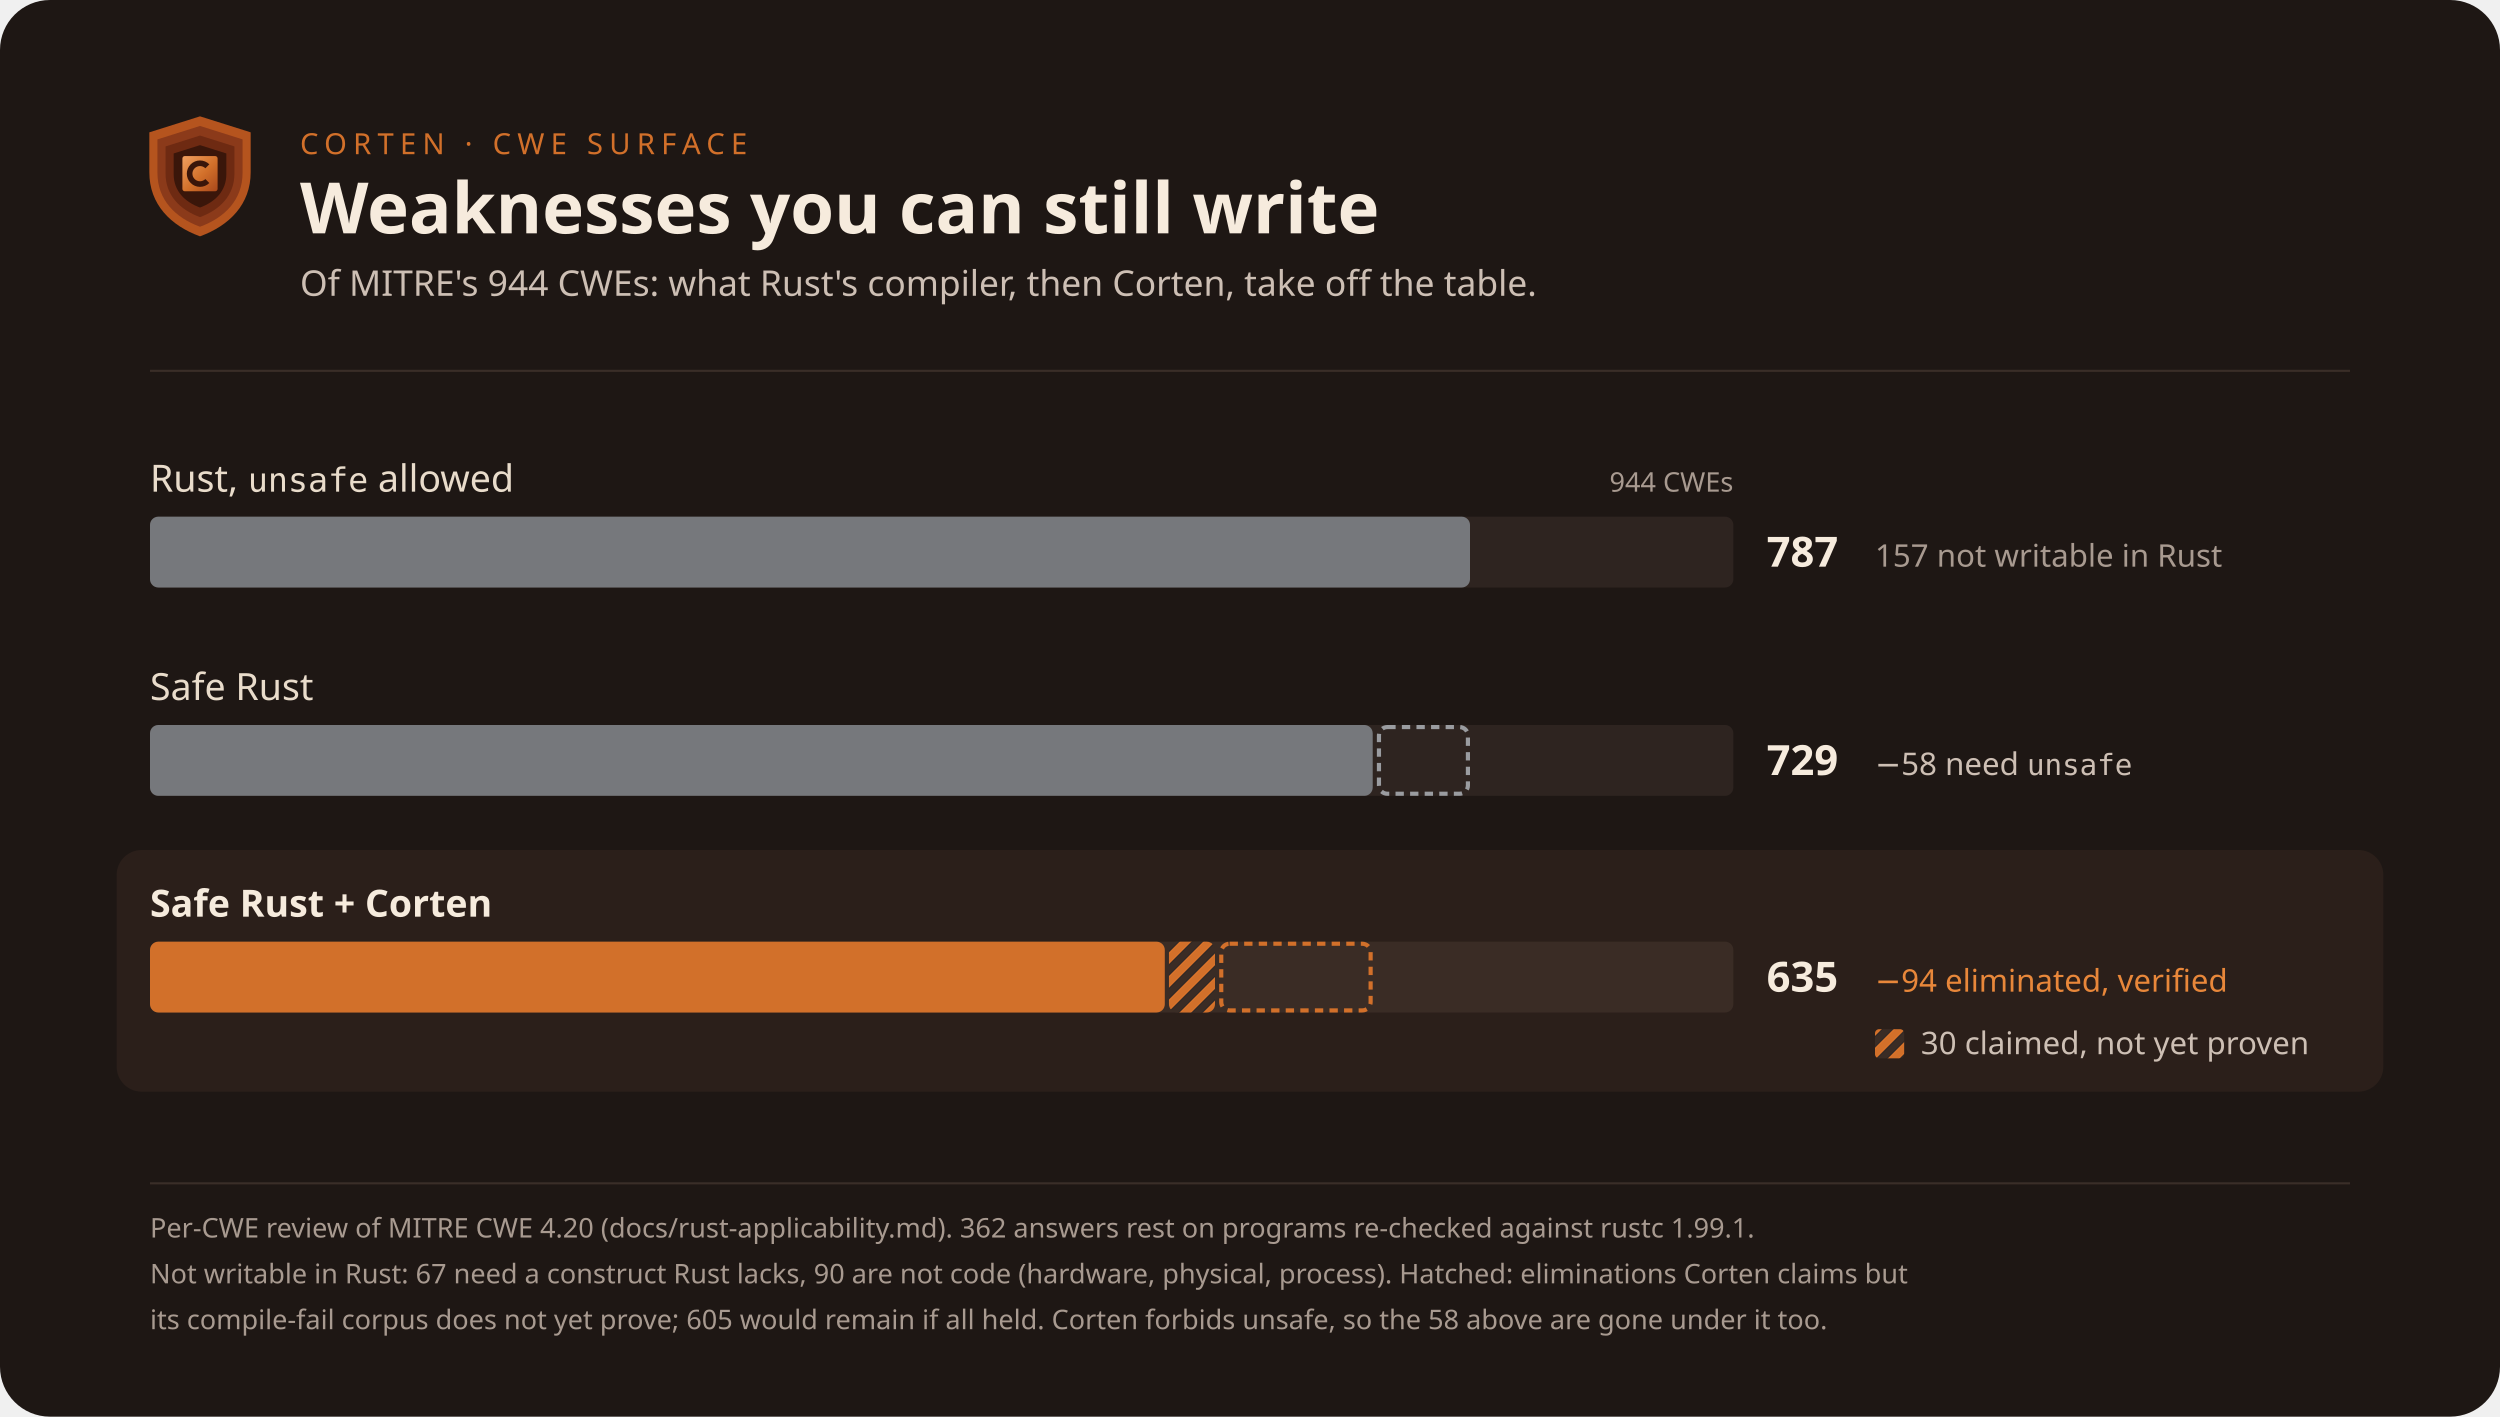
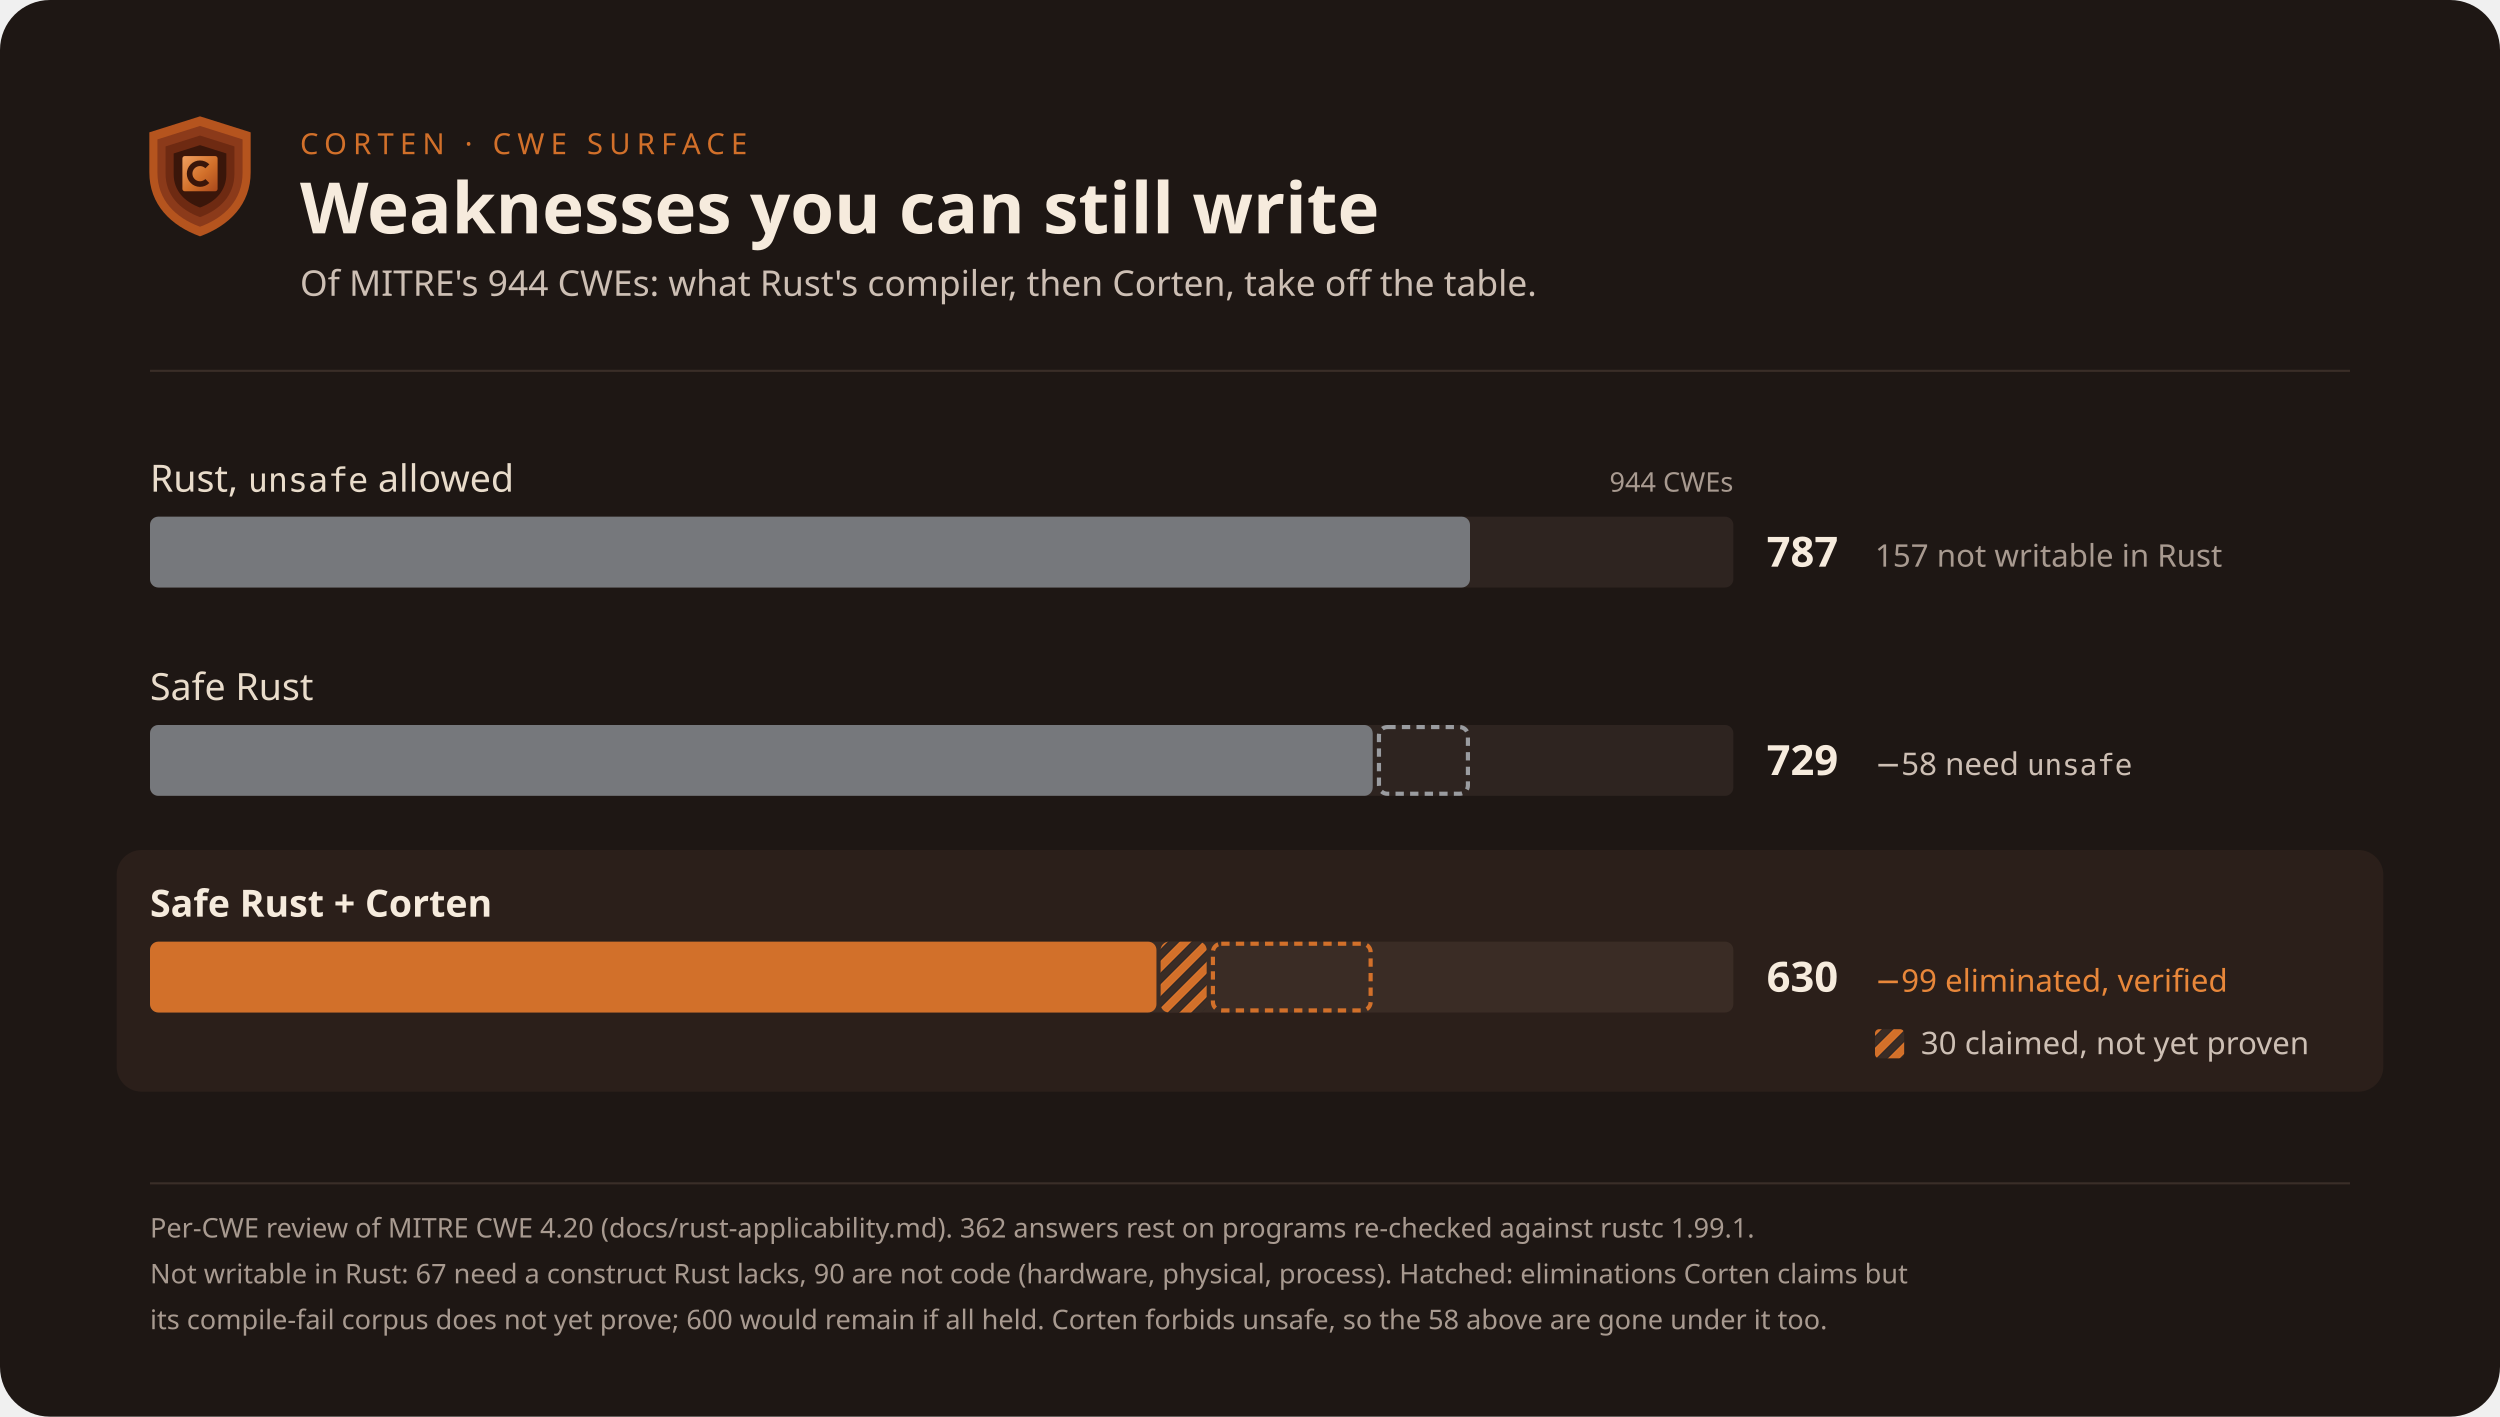
<svg xmlns="http://www.w3.org/2000/svg" viewBox="0 0 1200 680" width="1200" height="680" role="img" aria-labelledby="t d">
  <defs>
    <path id="shield" d="M50 6 L88 18 V48 C88 72 72 88 50 96 C28 88 12 72 12 48 V18 Z" />
    <linearGradient id="plate" x1="0" y1="0" x2="1" y2="1">
      <stop offset="0" stop-color="#F0A060" />
      <stop offset="0.55" stop-color="#D2702A" />
      <stop offset="1" stop-color="#A9481B" />
    </linearGradient>
    <mask id="cut">
      <rect x="0" y="0" width="100" height="100" fill="#fff" />
      <path d="M68.4 31.6 A26 26 0 1 0 68.4 68.4" fill="none" stroke="#000" stroke-width="14" />
    </mask>
    <pattern id="claimed" patternUnits="userSpaceOnUse" width="8" height="8" patternTransform="rotate(45)">
      <rect width="8" height="8" fill="#3A2C25" />
      <rect width="4" height="8" fill="#D2702A" />
    </pattern>
  </defs>
  <rect width="1200" height="680" rx="24" fill="#1E1714" />
  <svg x="64" y="52" width="64" height="64" viewBox="0 0 100 100" aria-hidden="true">
    <use href="#shield" fill="#B5541E" />
    <use href="#shield" fill="#8B3A1A" transform="translate(50 51) scale(0.84) translate(-50 -51)" />
    <use href="#shield" fill="#6E2A12" transform="translate(50 51) scale(0.68) translate(-50 -51)" />
    <use href="#shield" fill="#3A160A" transform="translate(50 51) scale(0.52) translate(-50 -51)" />
    <g transform="translate(35 34) scale(0.3)">
      <g mask="url(#cut)">
        <rect x="6" y="6" width="88" height="88" rx="6" fill="url(#plate)" />
      </g>
    </g>
  </svg>
  <g font-family="Archivo">
    <text x="144" y="74" font-size="14" font-weight="500" letter-spacing="3" fill="#D2702A">CORTEN · CWE SURFACE</text>
    <text x="144" y="112" font-size="34" font-weight="800" fill="#F6EBDD">Weaknesses you can still write</text>
    <text x="144" y="142" font-size="17" font-weight="500" fill="#CDBFB4">Of MITRE's 944 CWEs: what Rust's compiler, then Corten, take off the table.</text>
    <line x1="72" y1="178" x2="1128" y2="178" stroke="#3A2E28" stroke-width="1" />
    <text x="72" y="236" font-size="18" font-weight="500" fill="#E9DCCB">Rust, <tspan font-family="monospace" font-size="16">unsafe</tspan> allowed</text>
    <text x="832" y="236" font-size="13" font-weight="500" fill="#A89A90" text-anchor="end">944 CWEs</text>
    <rect x="72" y="248" width="760" height="34" rx="4" fill="#2E2420" />
    <rect x="72" y="248" width="633.6" height="34" rx="4" fill="#76787C" />
    <text x="848" y="272" font-size="20" font-weight="800" fill="#F6EBDD">787</text>
    <text x="900" y="272" font-size="15" font-weight="500" fill="#A89A90">157 not writable in Rust</text>
    <text x="72" y="336" font-size="18" font-weight="500" fill="#E9DCCB">Safe Rust</text>
    <rect x="72" y="348" width="760" height="34" rx="4" fill="#2E2420" />
    <rect x="72" y="348" width="586.9" height="34" rx="4" fill="#76787C" />
    <rect x="661.9" y="349" width="42.7" height="32" rx="4" fill="none" stroke="#9A9CA0" stroke-width="2" stroke-dasharray="4 3" />
    <text x="848" y="372" font-size="20" font-weight="800" fill="#F6EBDD">729</text>
    <text x="900" y="372" font-size="15" font-weight="500" fill="#CDBFB4">−58 need <tspan font-family="monospace" font-size="14">unsafe</tspan>
    </text>
    <rect x="56" y="408" width="1088" height="116" rx="12" fill="#2B1F1A" />
    <text x="72" y="440" font-size="18" font-weight="800" fill="#F6EBDD">Safe Rust + Corten</text>
    <rect x="72" y="452" width="760" height="34" rx="4" fill="#3A2C25" />
-     <rect x="72" y="452" width="487.1" height="34" rx="4" fill="#D2702A" />
-     <rect x="561.1" y="452" width="22.1" height="34" rx="4" fill="url(#claimed)" />
-     <rect x="586.2" y="453" width="71.7" height="32" rx="4" fill="none" stroke="#D2702A" stroke-width="2" stroke-dasharray="4 3" />
-     <text x="848" y="476" font-size="20" font-weight="800" fill="#F6EBDD">635</text>
-     <text x="900" y="476" font-size="15" font-weight="500" fill="#E8873A">−94 eliminated, verified</text>
+     <rect x="72" y="452" width="483.1" height="34" rx="4" fill="#D2702A" />
+     <rect x="557.1" y="452" width="22.1" height="34" rx="4" fill="url(#claimed)" />
+     <rect x="582.2" y="453" width="75.7" height="32" rx="4" fill="none" stroke="#D2702A" stroke-width="2" stroke-dasharray="4 3" />
+     <text x="848" y="476" font-size="20" font-weight="800" fill="#F6EBDD">630</text>
+     <text x="900" y="476" font-size="15" font-weight="500" fill="#E8873A">−99 eliminated, verified</text>
    <rect x="900" y="494" width="14" height="14" rx="2" fill="url(#claimed)" />
    <text x="922" y="506" font-size="15" font-weight="500" fill="#CDBFB4">30 claimed, not yet proven</text>
    <line x1="72" y1="568" x2="1128" y2="568" stroke="#3A2E28" stroke-width="1" />
    <g font-size="13" font-weight="500" fill="#A89A90">
      <text x="72" y="594">Per-CWE review of MITRE CWE 4.20 (docs/rust-applicability.md). 362 answers rest on programs re-checked against rustc 1.99.1.</text>
      <text x="72" y="616">Not writable in Rust: 67 need a construct Rust lacks, 90 are not code (hardware, physical, process). Hatched: eliminations Corten claims but</text>
-       <text x="72" y="638">its compile-fail corpus does not yet prove; 605 would remain if all held. Corten forbids unsafe, so the 58 above are gone under it too.</text>
+       <text x="72" y="638">its compile-fail corpus does not yet prove; 600 would remain if all held. Corten forbids unsafe, so the 58 above are gone under it too.</text>
    </g>
  </g>
</svg>
